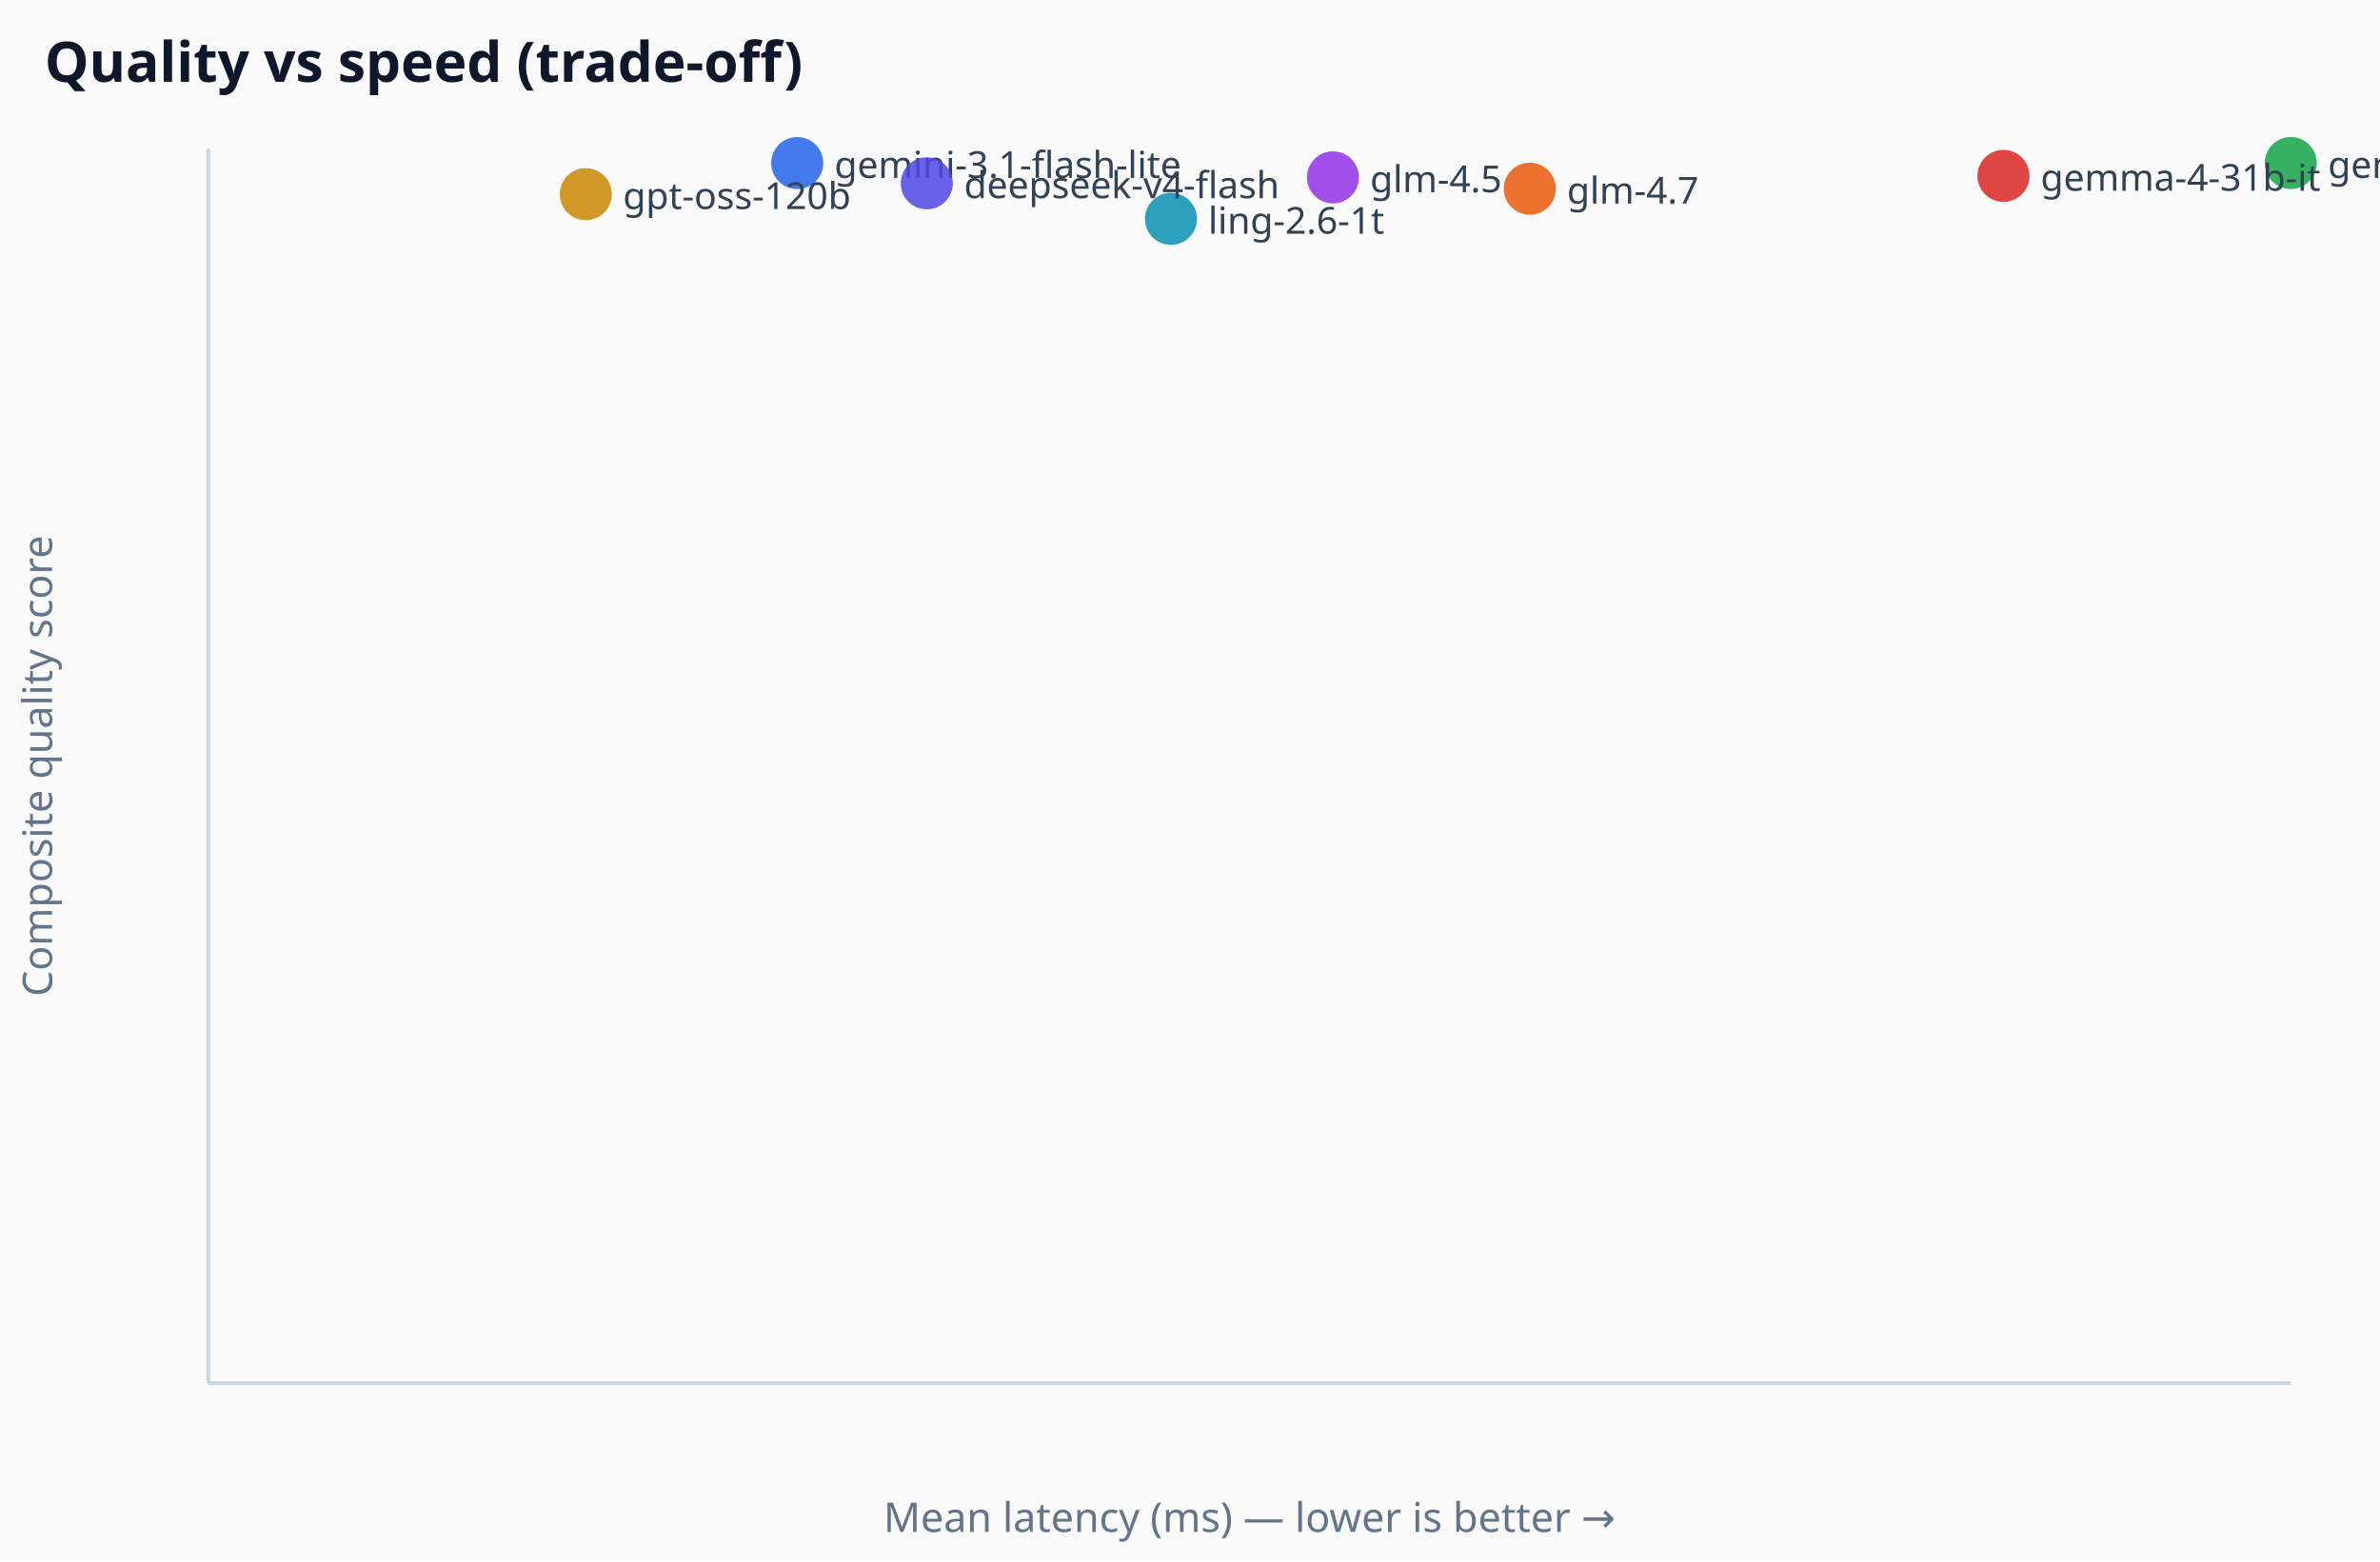
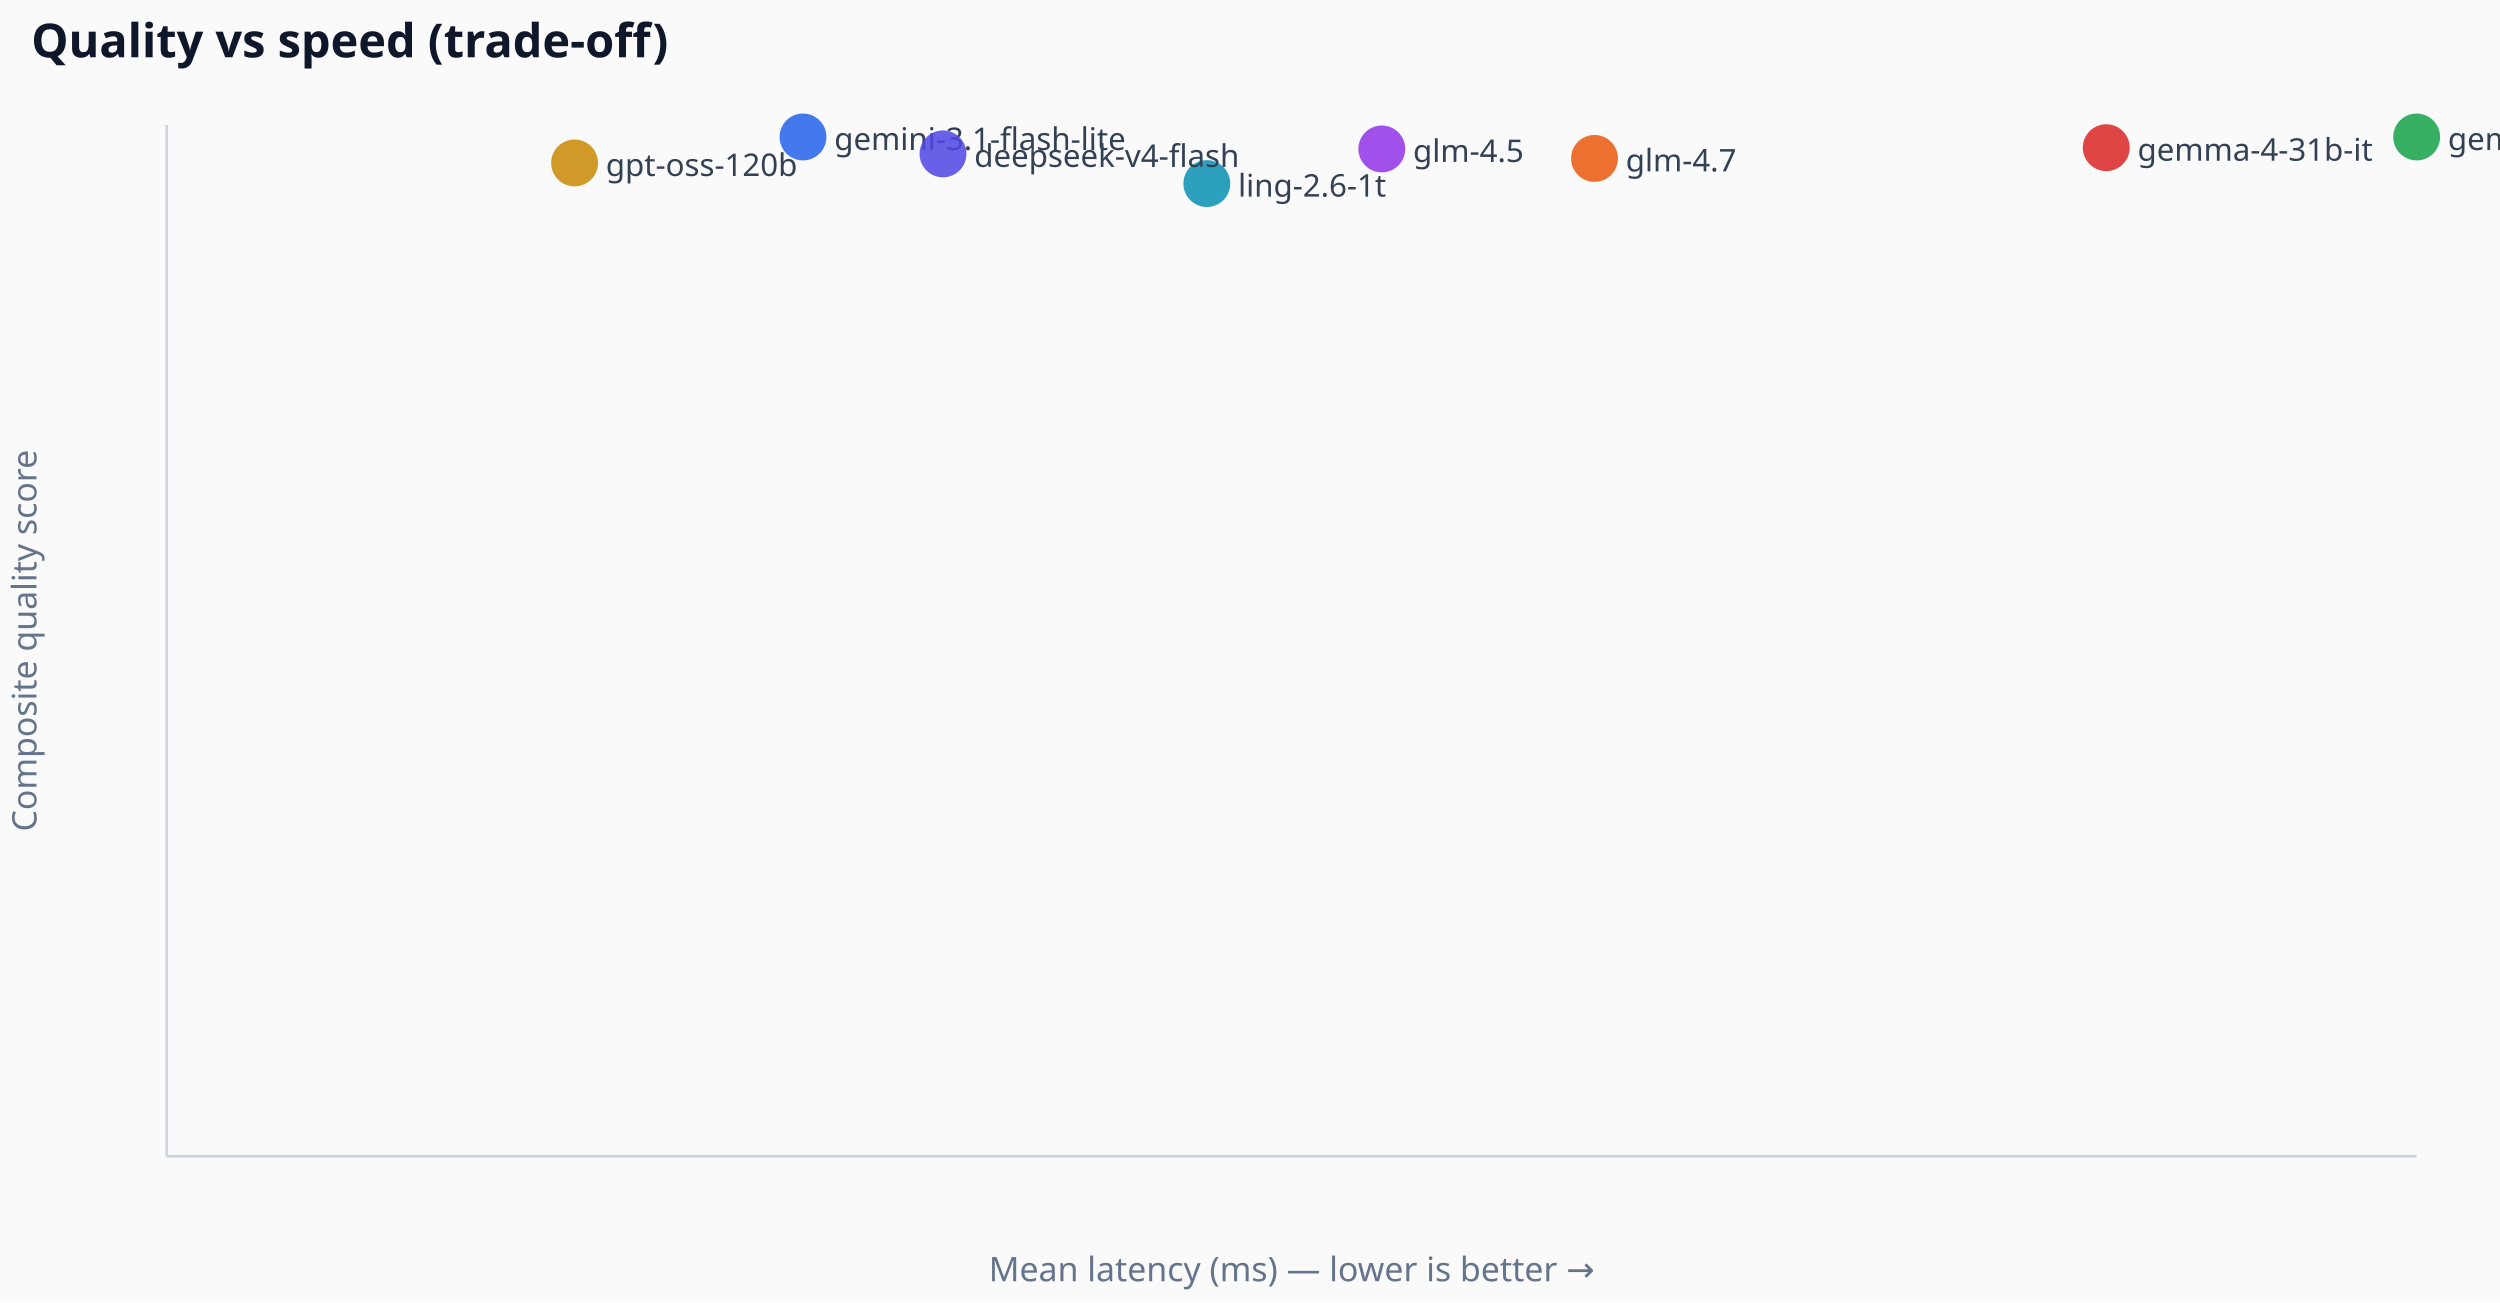
- <svg xmlns="http://www.w3.org/2000/svg" viewBox="0 0 640 420" width="640" height="420">
+ <svg xmlns="http://www.w3.org/2000/svg" viewBox="0 0 960 500" width="960" height="500">
  <style>
-     .title { font: 600 15px system-ui, sans-serif; fill: #0f172a; }
-     .axis { font: 11px system-ui, sans-serif; fill: #64748b; }
-     .dot-label { font: 10px system-ui, sans-serif; fill: #334155; }
+     .title { font: 600 18px system-ui, sans-serif; fill: #0f172a; }
+     .axis { font: 13px system-ui, sans-serif; fill: #64748b; }
+     .dot-label { font: 12px system-ui, sans-serif; fill: #334155; }
  </style>
  <rect width="100%" height="100%" fill="#fafafa" />
  <text x="12" y="22" class="title">Quality vs speed (trade-off)</text>
-   <line x1="56" y1="372" x2="616" y2="372" stroke="#cbd5e1" />
-   <line x1="56" y1="40" x2="56" y2="372" stroke="#cbd5e1" />
-   <text x="336" y="412" text-anchor="middle" class="axis">Mean latency (ms) — lower is better →</text>
-   <text x="14" y="206" transform="rotate(-90 14 206)" text-anchor="middle" class="axis">Composite quality score</text>
-   <circle cx="214.377" cy="43.851" r="7" fill="#2563eb" opacity="0.85" />
-   <text x="224.377" y="47.851" class="dot-label">gemini-3.1-flash-lite</text>
-   <circle cx="616" cy="43.851" r="7" fill="#16a34a" opacity="0.85" />
-   <text x="626" y="47.851" class="dot-label">gemini-3-flash-preview</text>
-   <circle cx="538.745" cy="47.304" r="7" fill="#dc2626" opacity="0.85" />
-   <text x="548.745" y="51.304" class="dot-label">gemma-4-31b-it</text>
-   <circle cx="358.434" cy="47.702" r="7" fill="#9333ea" opacity="0.85" />
-   <text x="368.434" y="51.702" class="dot-label">glm-4.5</text>
-   <circle cx="411.373" cy="50.757" r="7" fill="#ea580c" opacity="0.85" />
-   <text x="421.373" y="54.757" class="dot-label">glm-4.7</text>
-   <circle cx="314.885" cy="58.858" r="7" fill="#0891b2" opacity="0.85" />
-   <text x="324.885" y="62.858" class="dot-label">ling-2.6-1t</text>
-   <circle cx="157.526" cy="52.218" r="7" fill="#ca8a04" opacity="0.85" />
-   <text x="167.526" y="56.218" class="dot-label">gpt-oss-120b</text>
-   <circle cx="249.218" cy="49.296" r="7" fill="#4f46e5" opacity="0.85" />
-   <text x="259.218" y="53.296" class="dot-label">deepseek-v4-flash</text>
+   <line x1="64" y1="444" x2="928" y2="444" stroke="#cbd5e1" />
+   <line x1="64" y1="48" x2="64" y2="444" stroke="#cbd5e1" />
+   <text x="496" y="492" text-anchor="middle" class="axis">Mean latency (ms) — lower is better →</text>
+   <text x="14" y="246" transform="rotate(-90 14 246)" text-anchor="middle" class="axis">Composite quality score</text>
+   <circle cx="308.352" cy="52.594" r="9" fill="#2563eb" opacity="0.85" />
+   <text x="320.352" y="57.594" class="dot-label">gemini-3.1-flash-lite</text>
+   <circle cx="928" cy="52.594" r="9" fill="#16a34a" opacity="0.85" />
+   <text x="940" y="57.594" class="dot-label">gemini-3-flash-preview</text>
+   <circle cx="808.806" cy="56.712" r="9" fill="#dc2626" opacity="0.85" />
+   <text x="820.806" y="61.712" class="dot-label">gemma-4-31b-it</text>
+   <circle cx="530.612" cy="57.187" r="9" fill="#9333ea" opacity="0.85" />
+   <text x="542.612" y="62.187" class="dot-label">glm-4.5</text>
+   <circle cx="612.289" cy="60.83" r="9" fill="#ea580c" opacity="0.85" />
+   <text x="624.289" y="65.83" class="dot-label">glm-4.7</text>
+   <circle cx="463.423" cy="70.493" r="9" fill="#0891b2" opacity="0.85" />
+   <text x="475.423" y="75.493" class="dot-label">ling-2.6-1t</text>
+   <circle cx="220.64" cy="62.573" r="9" fill="#ca8a04" opacity="0.85" />
+   <text x="232.64" y="67.573" class="dot-label">gpt-oss-120b</text>
+   <circle cx="362.107" cy="59.088" r="9" fill="#4f46e5" opacity="0.85" />
+   <text x="374.107" y="64.088" class="dot-label">deepseek-v4-flash</text>
</svg>
